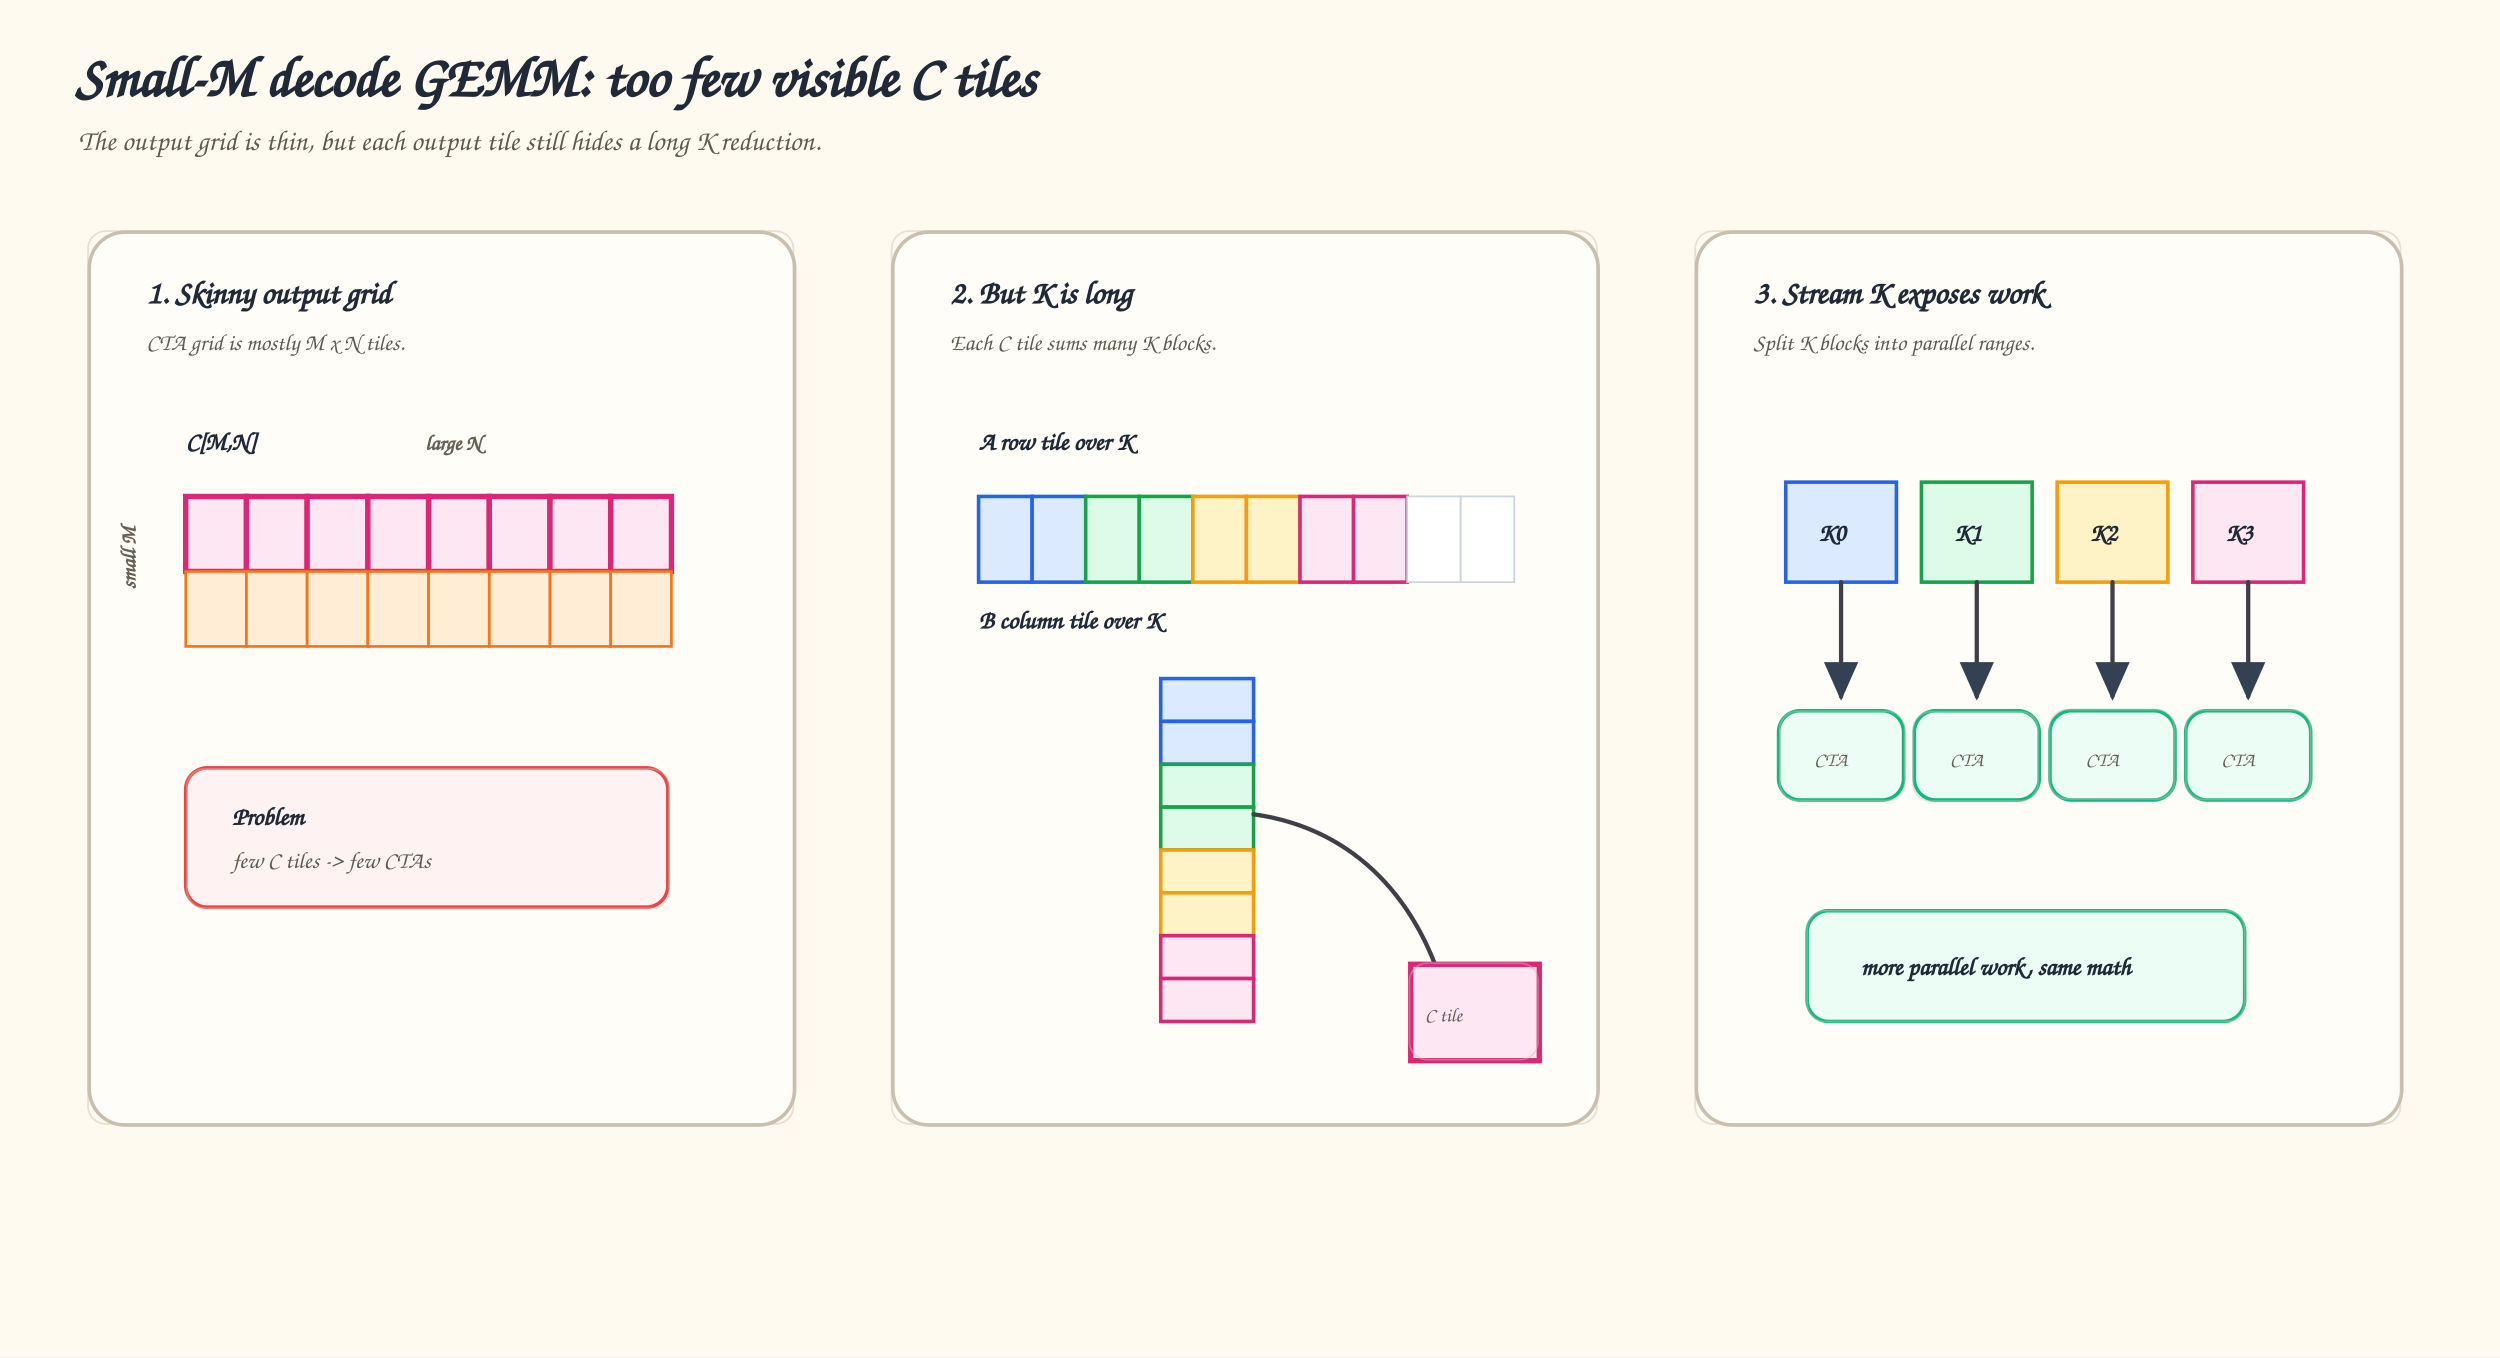
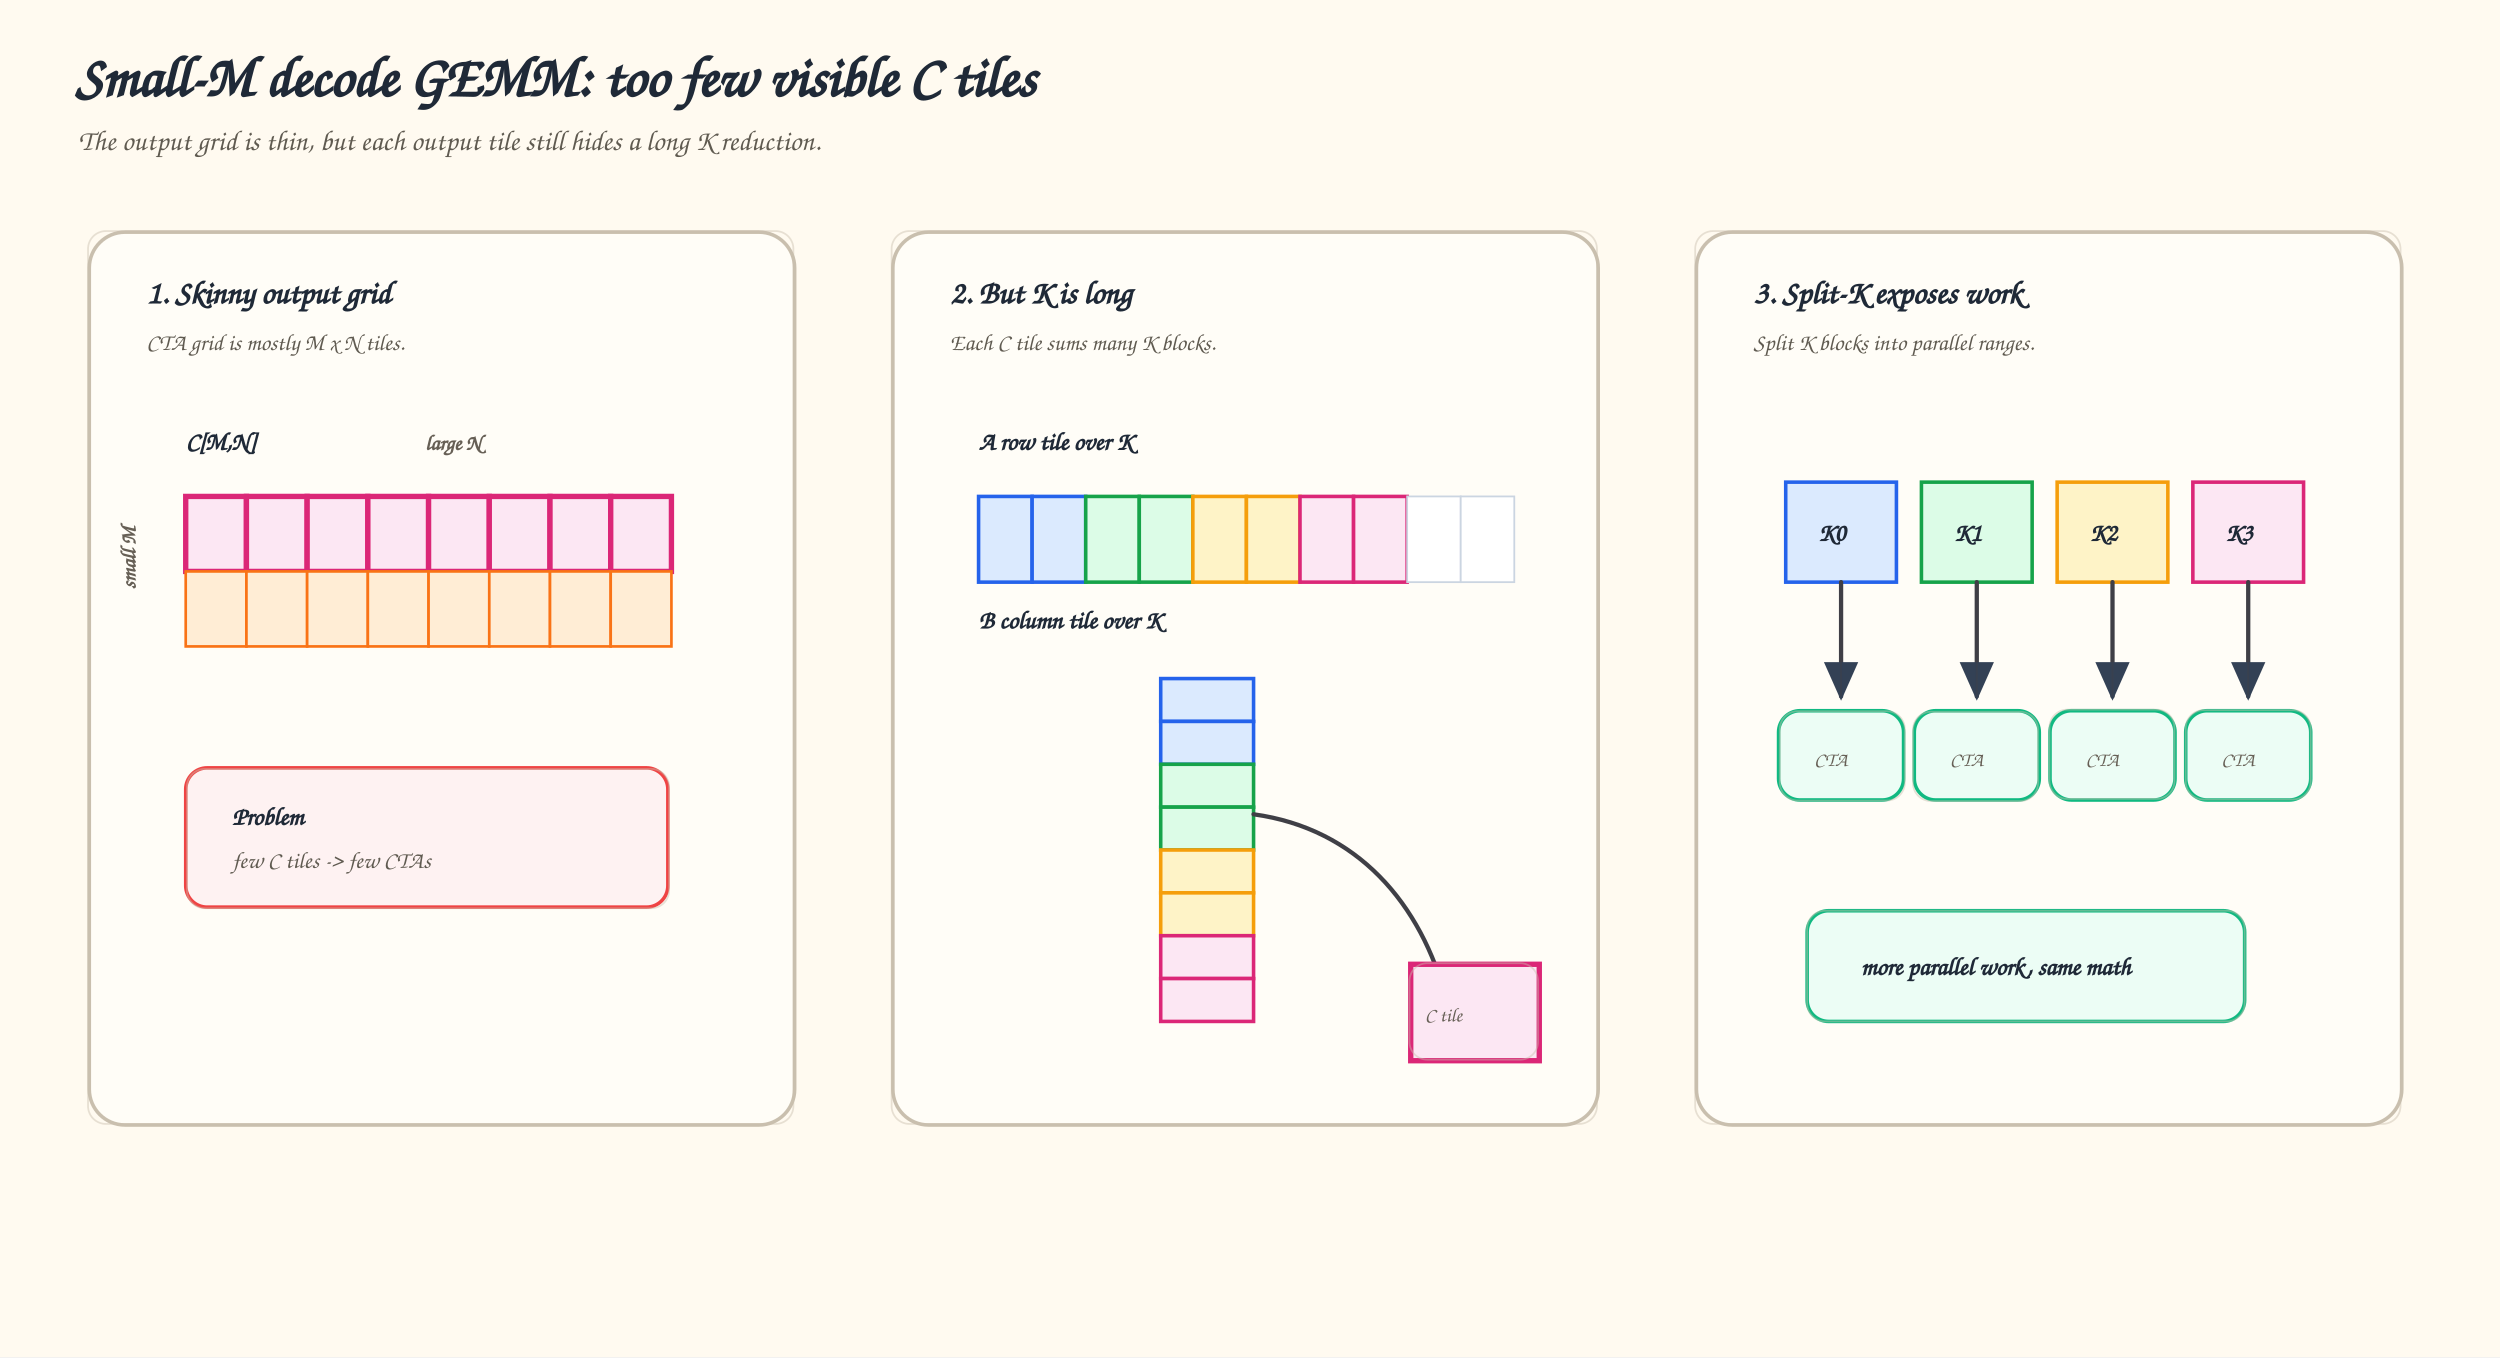
<svg xmlns="http://www.w3.org/2000/svg" width="1400" height="760" viewBox="0 0 1400 760" role="img" aria-labelledby="title desc">
  <defs>
    <marker id="arrow" markerWidth="10" markerHeight="10" refX="8" refY="4" orient="auto" markerUnits="strokeWidth">
      <path d="M0,0 L9,4 L0,8 Z" fill="#334155" />
    </marker>
    <style>
    .bg{fill:#fffaf0}.panel{fill:#fffdf7;stroke:#c9bfae;stroke-width:2;rx:20}.panel2{fill:#fffdf7;stroke:#c9bfae;stroke-width:2;rx:14}
    .title{font:800 32px "Comic Sans MS","Comic Neue","Chalkboard SE",cursive;fill:#1f2937}.subtitle{font:500 16px "Comic Sans MS","Comic Neue","Chalkboard SE",cursive;fill:#5f5a50}.section{font:800 18px "Comic Sans MS","Comic Neue","Chalkboard SE",cursive;fill:#1f2937}
    .label{font:700 14px "Comic Sans MS","Comic Neue","Chalkboard SE",cursive;fill:#1f2937}.small{font:500 13px "Comic Sans MS","Comic Neue","Chalkboard SE",cursive;fill:#5f5a50}.tiny{font:600 11px "Comic Sans MS","Comic Neue","Chalkboard SE",cursive;fill:#665f55}.axis{font:700 12px "Comic Sans MS","Comic Neue","Chalkboard SE",cursive;fill:#665f55}.num{font:800 18px "Comic Sans MS","Comic Neue","Chalkboard SE",cursive;fill:#1f2937}.stat{font:800 26px "Comic Sans MS","Comic Neue","Chalkboard SE",cursive;fill:#1f2937}
    .grid{fill:#ffffff;stroke:#cbd5e1;stroke-width:1}.a{fill:#dbeafe;stroke:#2563eb;stroke-width:1.7}.b{fill:#ccfbf1;stroke:#0f766e;stroke-width:1.7}.c{fill:#ffedd5;stroke:#f97316;stroke-width:1.5}.hot{fill:#fce7f3;stroke:#db2777;stroke-width:3}.k0{fill:#dbeafe;stroke:#2563eb;stroke-width:2}.k1{fill:#dcfce7;stroke:#16a34a;stroke-width:2}.k2{fill:#fef3c7;stroke:#f59e0b;stroke-width:2}.k3{fill:#fce7f3;stroke:#db2777;stroke-width:2}
    .stage{fill:#eef2ff;stroke:#4f46e5;stroke-width:2;rx:12}.lds{fill:#f5f3ff;stroke:#7c3aed;stroke-width:2;rx:12}.mfma{fill:#fff7ed;stroke:#f97316;stroke-width:2;rx:12}.ok{fill:#ecfdf5;stroke:#10b981;stroke-width:2;rx:12}.warn{fill:#fff7ed;stroke:#f59e0b;stroke-width:2;rx:12}.bad{fill:#fef2f2;stroke:#ef4444;stroke-width:2;rx:12}.arrow{stroke:#3f3f46;stroke-width:2.4;fill:none;marker-end:url(#arrow);stroke-linecap:round;stroke-linejoin:round}.dash{stroke-dasharray:6 6}.muted{fill:#f1f5f9;stroke:#94a3b8;stroke-width:1.2}.line{fill:none;stroke-width:3;stroke-linejoin:round;stroke-linecap:round}.tick{stroke:#e2e8f0;stroke-width:1}
  </style>
  </defs>
  <rect class="bg" width="1400" height="760" />
  <text x="42" y="54" class="title">Small-M decode GEMM: too few visible C tiles</text>
  <text x="44" y="84" class="subtitle">The output grid is thin, but each output tile still hides a long K reduction.</text>
  <rect class="panel" x="50" y="130" width="395" height="500" data-sketch="1" />
  <rect x="49.3" y="129.4" width="395" height="500" rx="10" fill="none" stroke="#c9bfae" stroke-width="1" opacity="0.45" />
  <text x="82" y="170" class="section">1. Skinny output grid</text>
  <text x="82" y="196" class="small">CTA grid is mostly M x N tiles.</text>
  <text x="104" y="252" class="label">C[M,N]</text>
  <text x="238" y="252" class="axis">large N</text>
  <text x="76" y="330" class="axis" transform="rotate(-90 76 330)">small M</text>
  <rect class="hot" x="104" y="278" width="34" height="42" />
  <rect class="hot" x="138" y="278" width="34" height="42" />
  <rect class="hot" x="172" y="278" width="34" height="42" />
  <rect class="hot" x="206" y="278" width="34" height="42" />
  <rect class="hot" x="240" y="278" width="34" height="42" />
  <rect class="hot" x="274" y="278" width="34" height="42" />
  <rect class="hot" x="308" y="278" width="34" height="42" />
  <rect class="hot" x="342" y="278" width="34" height="42" />
  <rect class="c" x="104" y="320" width="34" height="42" />
  <rect class="c" x="138" y="320" width="34" height="42" />
  <rect class="c" x="172" y="320" width="34" height="42" />
  <rect class="c" x="206" y="320" width="34" height="42" />
  <rect class="c" x="240" y="320" width="34" height="42" />
  <rect class="c" x="274" y="320" width="34" height="42" />
  <rect class="c" x="308" y="320" width="34" height="42" />
  <rect class="c" x="342" y="320" width="34" height="42" />
  <rect class="bad" x="104" y="430" width="270" height="78" data-sketch="1" />
  <rect x="104.7" y="430.6" width="270" height="78" rx="10" fill="none" stroke="#c9bfae" stroke-width="1" opacity="0.45" />
  <text x="130" y="462" class="label">Problem</text>
  <text x="130" y="486" class="small">few C tiles -&gt; few CTAs</text>
  <rect class="panel" x="500" y="130" width="395" height="500" data-sketch="1" />
  <rect x="499.3" y="129.4" width="395" height="500" rx="10" fill="none" stroke="#c9bfae" stroke-width="1" opacity="0.45" />
  <text x="532" y="170" class="section">2. But K is long</text>
  <text x="532" y="196" class="small">Each C tile sums many K blocks.</text>
  <text x="548" y="252" class="label">A row tile over K</text>
  <rect class="k0" x="548" y="278" width="30" height="48" />
  <rect class="k0" x="578" y="278" width="30" height="48" />
  <rect class="k1" x="608" y="278" width="30" height="48" />
  <rect class="k1" x="638" y="278" width="30" height="48" />
  <rect class="k2" x="668" y="278" width="30" height="48" />
  <rect class="k2" x="698" y="278" width="30" height="48" />
  <rect class="k3" x="728" y="278" width="30" height="48" />
  <rect class="k3" x="758" y="278" width="30" height="48" />
  <rect class="grid" x="788" y="278" width="30" height="48" />
  <rect class="grid" x="818" y="278" width="30" height="48" />
  <text x="548" y="352" class="label">B column tile over K</text>
  <rect class="k0" x="650" y="380" width="52" height="24" />
  <rect class="k0" x="650" y="404" width="52" height="24" />
  <rect class="k1" x="650" y="428" width="52" height="24" />
  <rect class="k1" x="650" y="452" width="52" height="24" />
  <rect class="k2" x="650" y="476" width="52" height="24" />
  <rect class="k2" x="650" y="500" width="52" height="24" />
  <rect class="k3" x="650" y="524" width="52" height="24" />
  <rect class="k3" x="650" y="548" width="52" height="24" />
  <path class="arrow" d="M702 456 C760 464 796 506 810 560" data-sketch="1" />
  <path d="M702 456 C760 464 796 506 810 560" stroke="#3f3f46" stroke-width="1.1" opacity="0.45" fill="none" />
  <rect class="hot" x="790" y="540" width="72" height="54" data-sketch="1" />
  <rect x="789.3" y="539.4" width="72" height="54" rx="10" fill="none" stroke="#c9bfae" stroke-width="1" opacity="0.45" />
  <text x="798" y="572" class="tiny">C tile</text>
  <rect class="panel" x="950" y="130" width="395" height="500" data-sketch="1" />
  <rect x="949.3" y="129.4" width="395" height="500" rx="10" fill="none" stroke="#c9bfae" stroke-width="1" opacity="0.45" />
-   <text x="982" y="170" class="section">3. Stream K exposes work</text>
+   <text x="982" y="170" class="section">3. Split-K exposes work</text>
  <text x="982" y="196" class="small">Split K blocks into parallel ranges.</text>
  <rect class="k0" x="1000" y="270" width="62" height="56" />
  <text x="1018" y="303" class="label">K0</text>
  <path class="arrow" d="M1031 326 L1031 390" data-sketch="1" />
  <path d="M1031 326 L1031 390" stroke="#3f3f46" stroke-width="1.1" opacity="0.45" fill="none" />
  <rect class="ok" x="996" y="398" width="70" height="50" data-sketch="1" />
  <rect x="996.7" y="398.3" width="70" height="50" rx="10" fill="none" stroke="#c9bfae" stroke-width="1" opacity="0.45" />
  <text x="1016" y="429" class="tiny">CTA</text>
  <rect class="k1" x="1076" y="270" width="62" height="56" />
  <text x="1094" y="303" class="label">K1</text>
  <path class="arrow" d="M1107 326 L1107 390" data-sketch="1" />
  <path d="M1107 326 L1107 390" stroke="#3f3f46" stroke-width="1.1" opacity="0.45" fill="none" />
  <rect class="ok" x="1072" y="398" width="70" height="50" data-sketch="1" />
  <rect x="1071.3" y="398.6" width="70" height="50" rx="10" fill="none" stroke="#c9bfae" stroke-width="1" opacity="0.45" />
  <text x="1092" y="429" class="tiny">CTA</text>
  <rect class="k2" x="1152" y="270" width="62" height="56" />
  <text x="1170" y="303" class="label">K2</text>
  <path class="arrow" d="M1183 326 L1183 390" data-sketch="1" />
  <path d="M1183 326 L1183 390" stroke="#3f3f46" stroke-width="1.1" opacity="0.45" fill="none" />
  <rect class="ok" x="1148" y="398" width="70" height="50" data-sketch="1" />
  <rect x="1147.7" y="397.4" width="70" height="50" rx="10" fill="none" stroke="#c9bfae" stroke-width="1" opacity="0.45" />
  <text x="1168" y="429" class="tiny">CTA</text>
  <rect class="k3" x="1228" y="270" width="62" height="56" />
  <text x="1246" y="303" class="label">K3</text>
  <path class="arrow" d="M1259 326 L1259 390" data-sketch="1" />
  <path d="M1259 326 L1259 390" stroke="#3f3f46" stroke-width="1.1" opacity="0.45" fill="none" />
  <rect class="ok" x="1224" y="398" width="70" height="50" data-sketch="1" />
  <rect x="1224.0" y="397.7" width="70" height="50" rx="10" fill="none" stroke="#c9bfae" stroke-width="1" opacity="0.45" />
  <text x="1244" y="429" class="tiny">CTA</text>
  <rect class="ok" x="1012" y="510" width="245" height="62" data-sketch="1" />
  <rect x="1012.0" y="510.0" width="245" height="62" rx="10" fill="none" stroke="#c9bfae" stroke-width="1" opacity="0.45" />
  <text x="1042" y="546" class="label">more parallel work, same math</text>
</svg>
